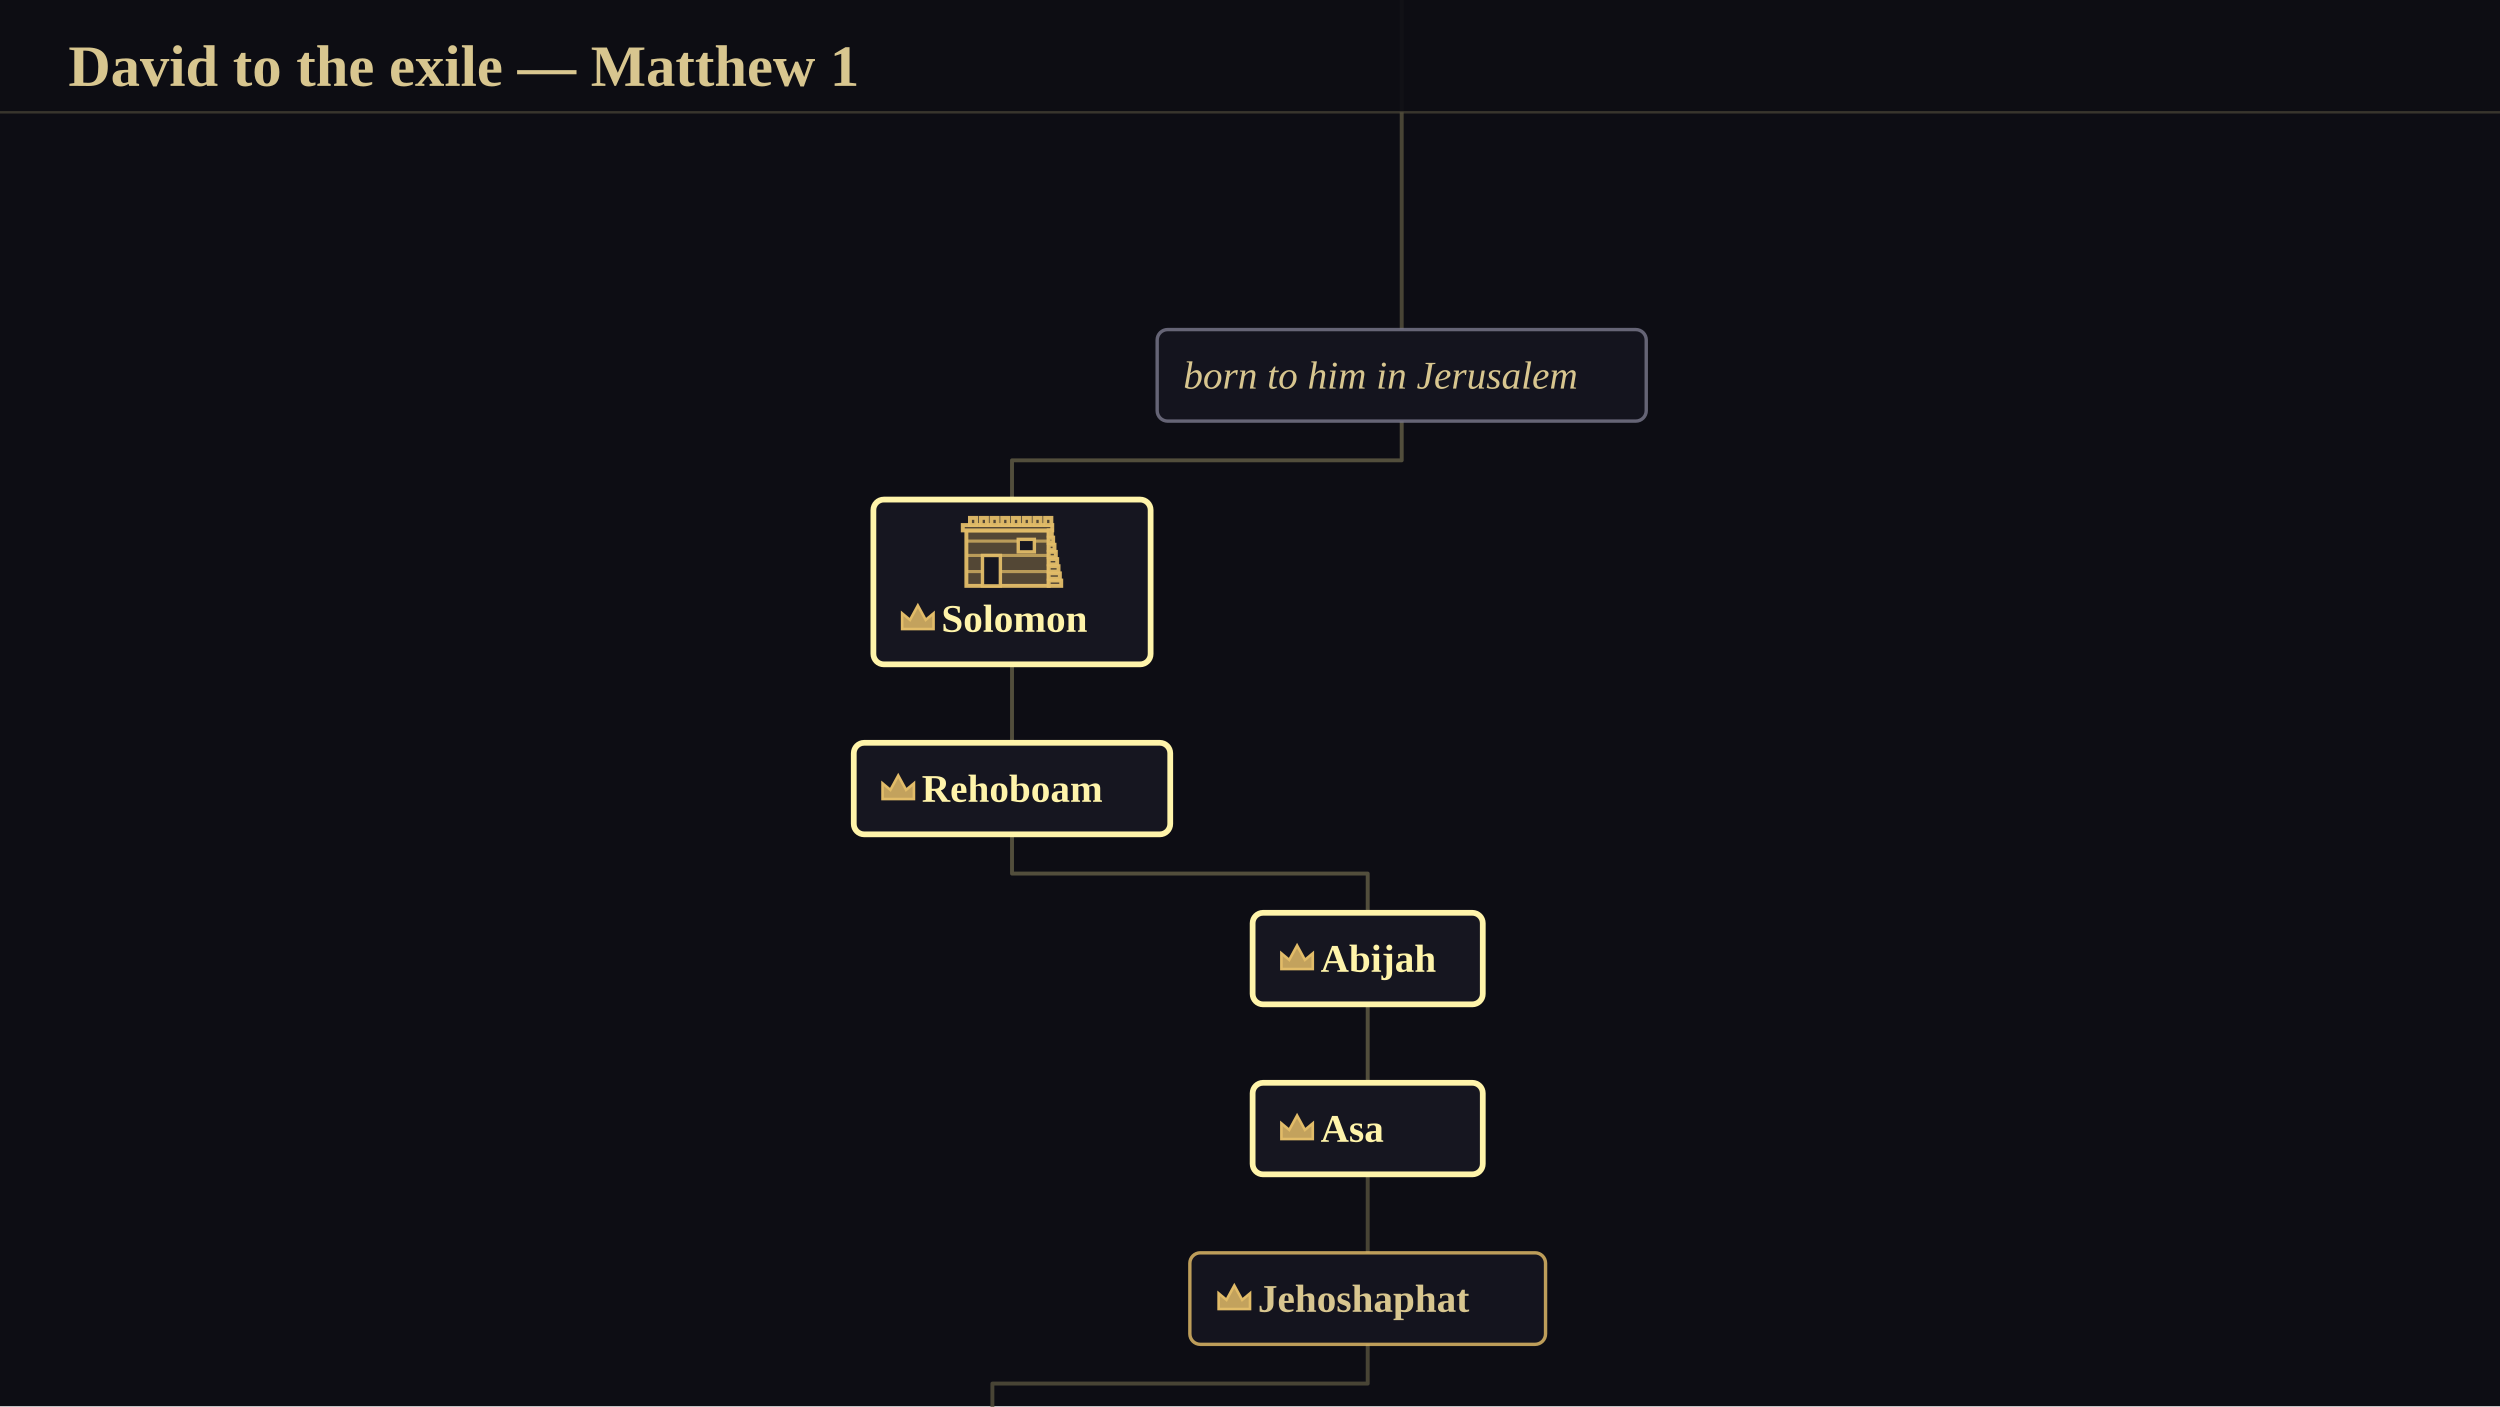
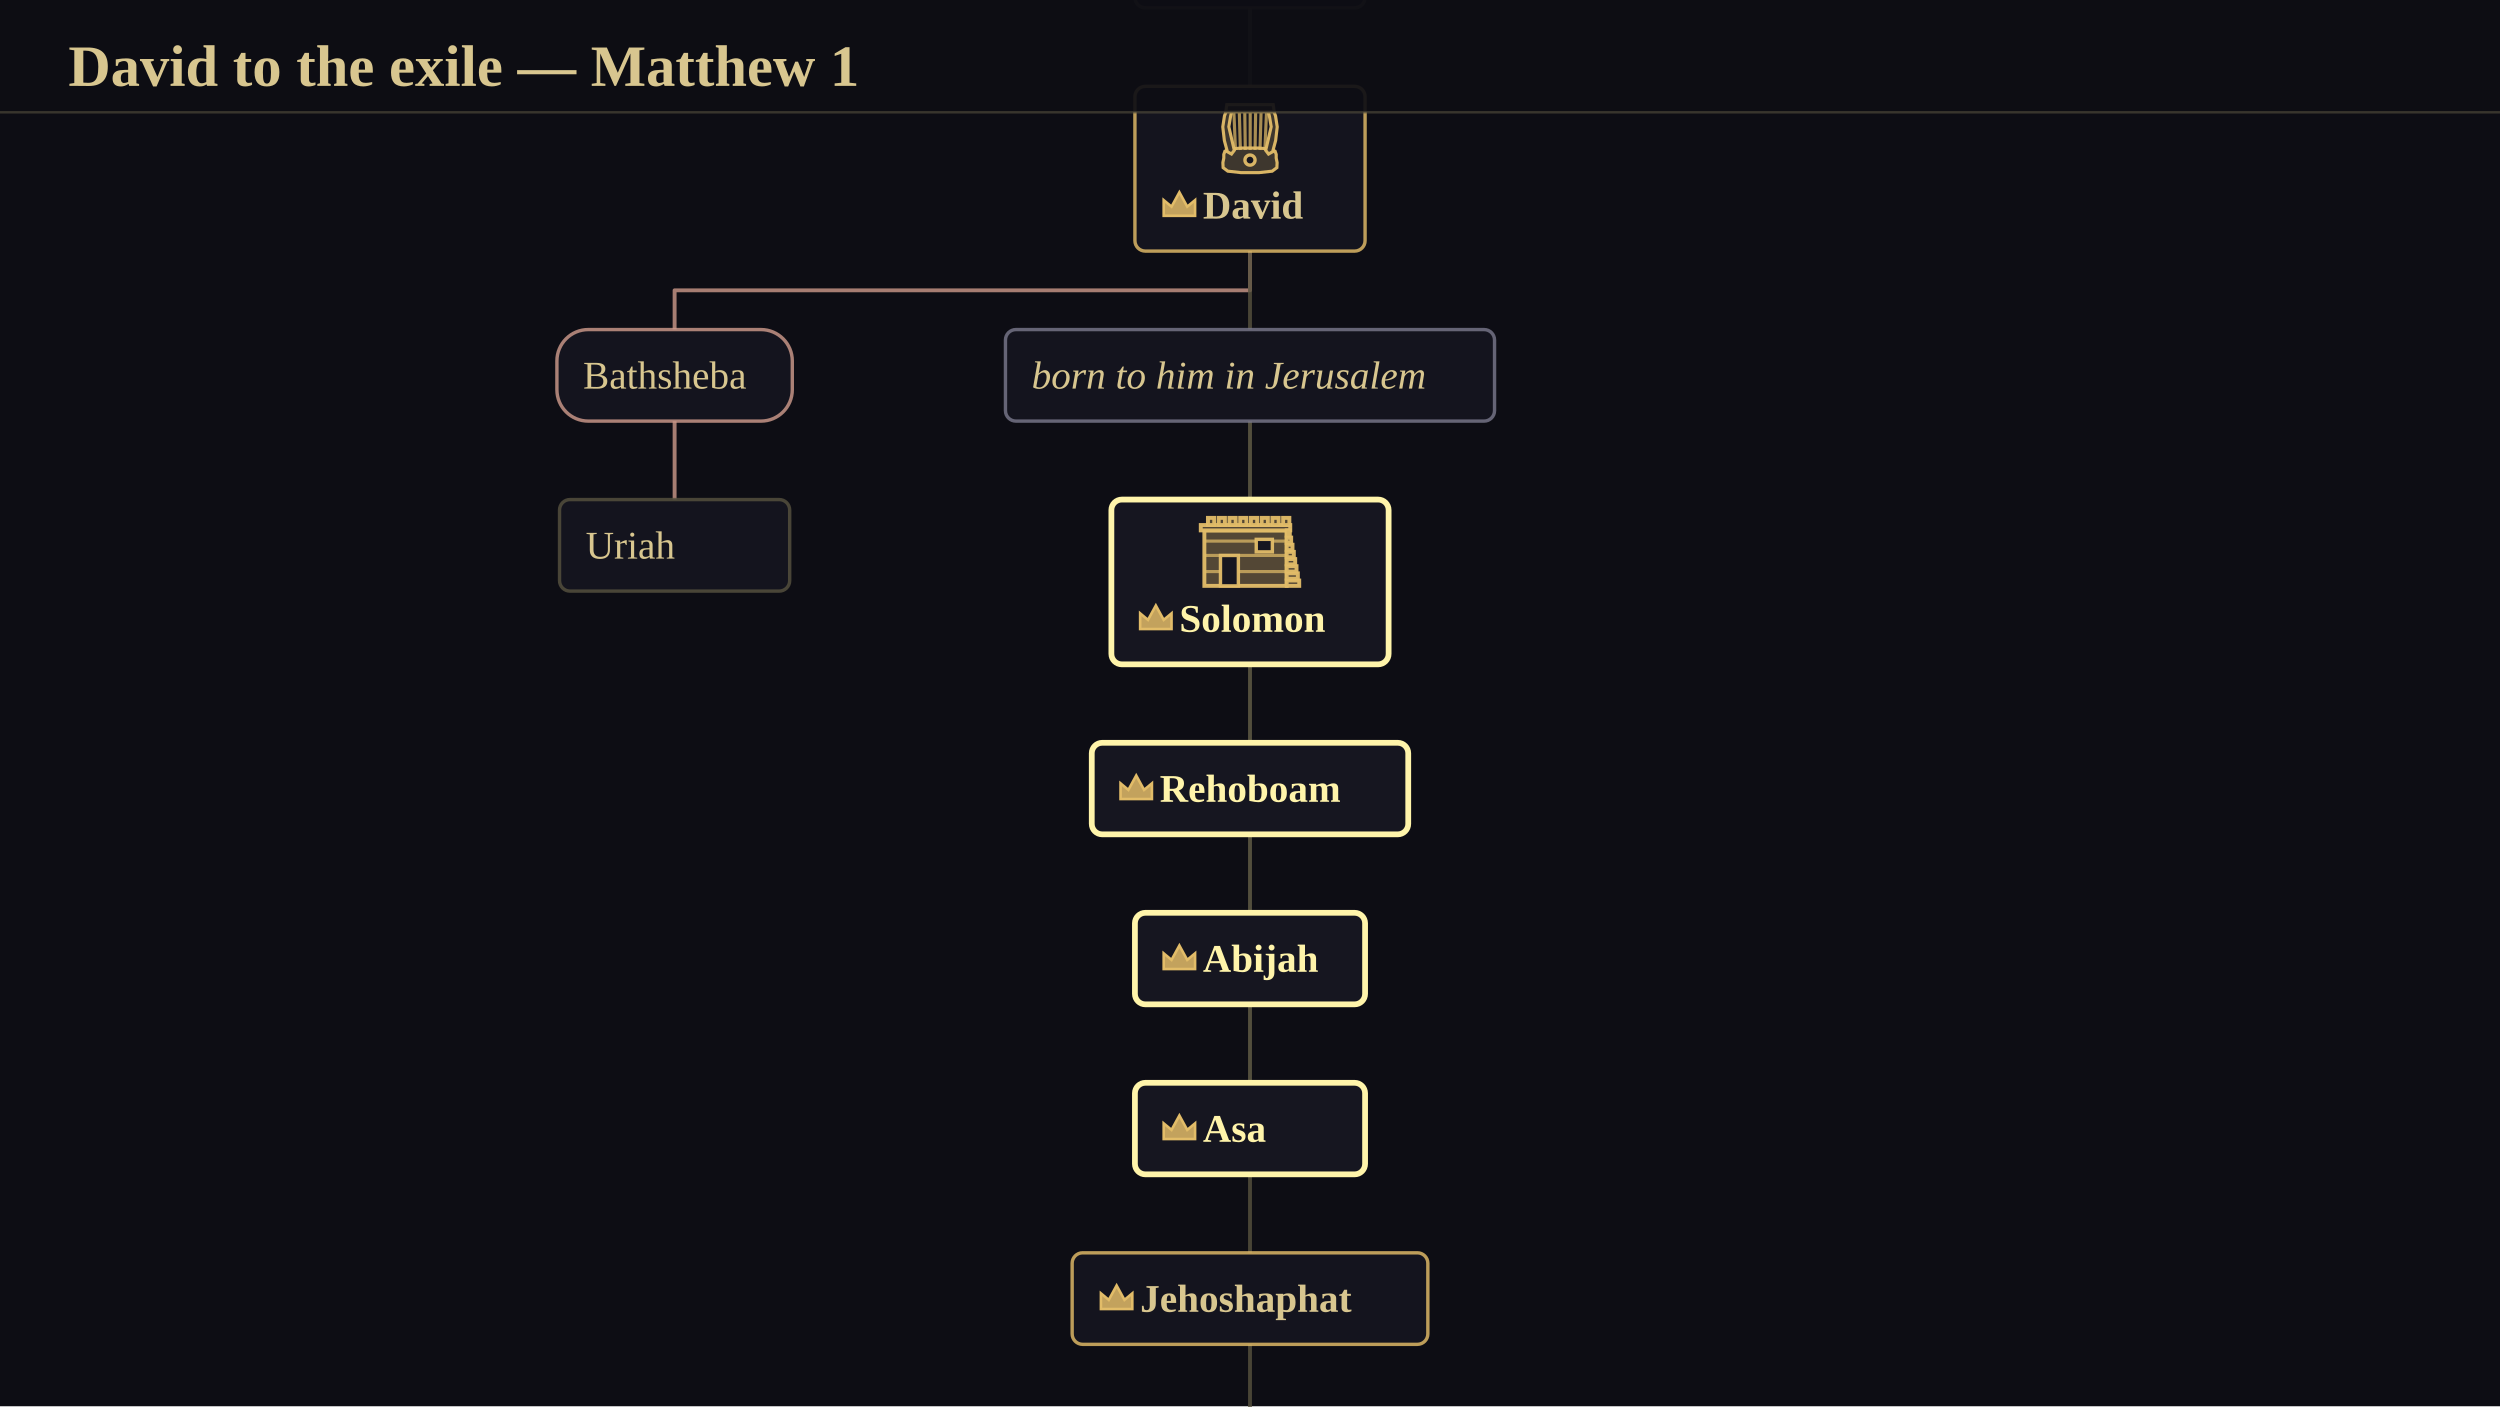
<svg xmlns="http://www.w3.org/2000/svg" viewBox="0 0 1024 576" width="1024" height="576" font-family="Georgia, 'Times New Roman', serif">
  <rect x="0" y="0" width="1024" height="576" fill="rgb(13,13,20)" />
-   <g transform="translate(1778.25 -5322.08)">
+   <g transform="translate(512 -2412.5)">
    <g transform="scale(1.071274)">
-       <polyline points="-1394,4337 -1394,4352 -1394,4352 -1394,4367" stroke-linejoin="round" fill="none" stroke="rgb(86,81,62)" stroke-width="1.5" stroke-opacity="0.800" />
-       <polyline points="-1394,4402 -1394,4417 -1502,4417 -1502,4432" stroke-linejoin="round" fill="none" stroke="rgb(204,152,138)" stroke-width="1.5" stroke-opacity="0.800" />
-       <polyline points="-1394,4402 -1394,4417 -1340,4417 -1340,4432" stroke-linejoin="round" fill="none" stroke="rgb(86,81,62)" stroke-width="1.5" stroke-opacity="0.800" />
-       <polyline points="-1340,4467 -1340,4482 -1448,4482 -1448,4497" stroke-linejoin="round" fill="none" stroke="rgb(204,152,138)" stroke-width="1.5" stroke-opacity="0.800" />
-       <polyline points="-1340,4467 -1340,4482 -1286,4482 -1286,4497" stroke-linejoin="round" fill="none" stroke="rgb(86,81,62)" stroke-width="1.5" stroke-opacity="0.800" />
-       <polyline points="-1286,4532 -1286,4547 -1286,4547 -1286,4562" stroke-linejoin="round" fill="none" stroke="rgb(86,81,62)" stroke-width="1.5" stroke-opacity="0.800" />
-       <polyline points="-1286,4597 -1286,4612 -1083,4612 -1083,4627" stroke-linejoin="round" fill="none" stroke="rgb(86,81,62)" stroke-width="1.5" stroke-opacity="0.800" />
-       <polyline points="-1083,4690 -1083,4705 -1193,4705 -1193,4720" stroke-linejoin="round" fill="none" stroke="rgb(204,152,138)" stroke-width="1.5" stroke-opacity="0.800" />
-       <polyline points="-1193,4755 -1193,4770 -1193,4770 -1193,4785" stroke-linejoin="round" fill="none" stroke="rgb(204,152,138)" stroke-width="1.5" stroke-opacity="0.800" />
-       <polyline points="-1083,4690 -1083,4892 -1124,4892 -1124,5094" stroke-linejoin="round" fill="none" stroke="rgb(86,81,62)" stroke-width="1.5" stroke-opacity="0.800" />
-       <polyline points="-1124,5129 -1124,5144 -1273,5144 -1273,5159" stroke-linejoin="round" fill="none" stroke="rgb(86,81,62)" stroke-width="1.5" stroke-opacity="0.949" />
-       <polyline points="-1273,5222 -1273,5237 -1273,5237 -1273,5252" stroke-linejoin="round" fill="none" stroke="rgb(86,81,62)" stroke-width="1.5" stroke-opacity="0.949" />
-       <polyline points="-1273,5287 -1273,5302 -1137,5302 -1137,5317" stroke-linejoin="round" fill="none" stroke="rgb(86,81,62)" stroke-width="1.5" stroke-opacity="0.949" />
-       <polyline points="-1137,5352 -1137,5367 -1137,5367 -1137,5382" stroke-linejoin="round" fill="none" stroke="rgb(86,81,62)" stroke-width="1.5" stroke-opacity="0.949" />
-       <polyline points="-1137,5417 -1137,5432 -1137,5432 -1137,5447" stroke-linejoin="round" fill="none" stroke="rgb(86,81,62)" stroke-width="1.5" stroke-opacity="0.800" />
-       <polyline points="-1137,5482 -1137,5497 -1280.5,5497 -1280.5,5512" stroke-linejoin="round" fill="none" stroke="rgb(86,81,62)" stroke-width="1.5" stroke-opacity="0.800" />
-       <rect x="-1455.5" y="4367" width="123" height="35" rx="4" fill="rgb(22,22,32)" fill-opacity="0.820" stroke="rgb(86,81,62)" stroke-width="1.3" stroke-opacity="0.820" />
-       <text x="-1445.5" y="4384.5" font-size="15" text-anchor="start" dominant-baseline="central" fill="rgb(216,198,143)" font-family="Georgia, 'Times New Roman', serif">Salma · Salmon</text>
-       <rect x="-1546" y="4432" width="88" height="35" rx="12" fill="rgb(22,22,32)" fill-opacity="0.820" stroke="rgb(204,152,138)" stroke-width="1.3" stroke-opacity="0.820" />
-       <text x="-1536" y="4449.5" font-size="15" text-anchor="start" dominant-baseline="central" fill="rgb(216,198,143)" font-family="Georgia, 'Times New Roman', serif">Rahab</text>
-       <rect x="-1384" y="4432" width="88" height="35" rx="4" fill="rgb(22,22,32)" fill-opacity="0.820" stroke="rgb(86,81,62)" stroke-width="1.3" stroke-opacity="0.820" />
-       <text x="-1374" y="4449.5" font-size="15" text-anchor="start" dominant-baseline="central" fill="rgb(216,198,143)" font-family="Georgia, 'Times New Roman', serif">Boaz</text>
-       <rect x="-1492" y="4497" width="88" height="35" rx="12" fill="rgb(22,22,32)" fill-opacity="0.820" stroke="rgb(204,152,138)" stroke-width="1.3" stroke-opacity="0.820" />
-       <text x="-1482" y="4514.5" font-size="15" text-anchor="start" dominant-baseline="central" fill="rgb(216,198,143)" font-family="Georgia, 'Times New Roman', serif">Ruth</text>
-       <rect x="-1330" y="4497" width="88" height="35" rx="4" fill="rgb(22,22,32)" fill-opacity="0.820" stroke="rgb(86,81,62)" stroke-width="1.3" stroke-opacity="0.820" />
-       <text x="-1320" y="4514.5" font-size="15" text-anchor="start" dominant-baseline="central" fill="rgb(216,198,143)" font-family="Georgia, 'Times New Roman', serif">Obed</text>
-       <rect x="-1330" y="4562" width="88" height="35" rx="4" fill="rgb(22,22,32)" fill-opacity="0.820" stroke="rgb(86,81,62)" stroke-width="1.3" stroke-opacity="0.820" />
-       <text x="-1320" y="4579.5" font-size="15" text-anchor="start" dominant-baseline="central" fill="rgb(216,198,143)" font-family="Georgia, 'Times New Roman', serif">Jesse</text>
-       <rect x="-1127" y="4627" width="88" height="63" rx="4" fill="rgb(22,22,32)" fill-opacity="0.820" stroke="rgb(226,188,104)" stroke-width="1.3" stroke-opacity="0.820" />
-       <polygon points="-1091.48,4659.44 -1086.4,4660 -1079.6,4660 -1074.52,4659.44 -1072.72,4658.09 -1072.63,4656.17 -1072.98,4654.43 -1072.98,4653.03 -1073.41,4651.8 -1075.29,4650.96 -1079.94,4650.58 -1086.06,4650.58 -1090.71,4650.96 -1092.59,4651.8 -1093.02,4653.03 -1093.02,4654.43 -1093.37,4656.17 -1093.28,4658.09" fill="rgb(62,55,46)" stroke="rgb(226,188,104)" stroke-width="1.2" stroke-opacity="0.949" />
-       <polygon points="-1091.65,4652.01 -1092.8,4647.74 -1093.41,4642.51 -1092.76,4638.3 -1091.65,4635.33 -1090.52,4634.67 -1089.77,4635.75 -1090.45,4638.57 -1091.1,4642.45 -1089.97,4647.34 -1089,4651.46 -1090.08,4652.89" fill="rgb(62,55,46)" stroke="rgb(226,188,104)" stroke-width="1.2" stroke-opacity="0.949" />
-       <polygon points="-1077,4651.46 -1076.03,4647.34 -1074.9,4642.45 -1075.55,4638.57 -1076.23,4635.75 -1075.48,4634.67 -1074.35,4635.33 -1073.24,4638.3 -1072.59,4642.51 -1073.2,4647.74 -1074.35,4652.01 -1075.92,4652.89" fill="rgb(62,55,46)" stroke="rgb(226,188,104)" stroke-width="1.2" stroke-opacity="0.949" />
-       <polygon points="-1092.25,4636.7 -1073.75,4636.7 -1074.13,4634 -1091.87,4634" fill="rgb(62,55,46)" stroke="rgb(226,188,104)" stroke-width="1.2" stroke-opacity="0.949" />
-       <polyline points="-1088.55,4651.35 -1089.17,4636.7" stroke-linejoin="round" fill="none" stroke="rgb(226,188,104)" stroke-width="1.2" stroke-opacity="0.718" />
-       <polyline points="-1086.68,4651.35 -1087.09,4636.7" stroke-linejoin="round" fill="none" stroke="rgb(226,188,104)" stroke-width="1.2" stroke-opacity="0.718" />
-       <polyline points="-1084.8,4651.35 -1085,4636.7" stroke-linejoin="round" fill="none" stroke="rgb(226,188,104)" stroke-width="1.2" stroke-opacity="0.718" />
-       <polyline points="-1082.93,4651.35 -1082.92,4636.7" stroke-linejoin="round" fill="none" stroke="rgb(226,188,104)" stroke-width="1.2" stroke-opacity="0.718" />
-       <polyline points="-1081.06,4651.35 -1080.84,4636.7" stroke-linejoin="round" fill="none" stroke="rgb(226,188,104)" stroke-width="1.2" stroke-opacity="0.718" />
-       <polyline points="-1079.18,4651.35 -1078.76,4636.7" stroke-linejoin="round" fill="none" stroke="rgb(226,188,104)" stroke-width="1.2" stroke-opacity="0.718" />
-       <polyline points="-1077.31,4651.35 -1076.68,4636.7" stroke-linejoin="round" fill="none" stroke="rgb(226,188,104)" stroke-width="1.2" stroke-opacity="0.718" />
-       <circle cx="-1083" cy="4655.2" r="1.93" fill="rgb(22,22,32)" stroke="rgb(226,188,104)" stroke-width="1.3" stroke-opacity="0.949" />
-       <polygon points="-1116,4676.5 -1116,4670.5 -1113,4673 -1110,4667.5 -1107,4673 -1104,4670.5 -1104,4676.5" fill="rgb(226,188,104)" fill-opacity="0.847" stroke="rgb(226,188,104)" stroke-width="1" />
-       <text x="-1101" y="4672.5" font-size="15" text-anchor="start" dominant-baseline="central" fill="rgb(216,198,143)" font-family="Georgia, 'Times New Roman', serif" font-weight="bold">David</text>
-       <rect x="-1238" y="4720" width="90" height="35" rx="12" fill="rgb(22,22,32)" fill-opacity="0.820" stroke="rgb(204,152,138)" stroke-width="1.3" stroke-opacity="0.820" />
-       <text x="-1228" y="4737.5" font-size="15" text-anchor="start" dominant-baseline="central" fill="rgb(216,198,143)" font-family="Georgia, 'Times New Roman', serif">Bathsheba</text>
-       <rect x="-1237" y="4785" width="88" height="35" rx="4" fill="rgb(22,22,32)" fill-opacity="0.820" stroke="rgb(86,81,62)" stroke-width="1.3" stroke-opacity="0.820" />
-       <text x="-1227" y="4802.5" font-size="15" text-anchor="start" dominant-baseline="central" fill="rgb(216,198,143)" font-family="Georgia, 'Times New Roman', serif">Uriah</text>
-       <rect x="-1217.5" y="5094" width="187" height="35" rx="4" fill="rgb(22,22,32)" fill-opacity="0.820" stroke="rgb(120,118,138)" stroke-width="1.3" stroke-opacity="0.820" />
-       <text x="-1207.5" y="5111.5" font-size="15" text-anchor="start" dominant-baseline="central" fill="rgb(216,198,143)" font-family="Georgia, 'Times New Roman', serif" font-style="italic">born to him in Jerusalem</text>
-       <rect x="-1326" y="5159" width="106" height="63" rx="4" fill="rgb(22,22,32)" stroke="rgb(255,244,170)" stroke-width="2.2" />
-       <polygon points="-1290.45,5192 -1258.97,5192 -1258.97,5170.79 -1290.45,5170.79" fill="rgb(83,71,53)" stroke="rgb(226,188,104)" stroke-width="1.5" stroke-opacity="0.949" />
-       <polygon points="-1291.82,5170.79 -1257.61,5170.79 -1257.61,5168.74 -1291.82,5168.74" fill="rgb(83,71,53)" stroke="rgb(226,188,104)" stroke-width="1.5" stroke-opacity="0.949" />
-       <polygon points="-1289.08,5168.74 -1286.68,5168.74 -1286.68,5166 -1289.08,5166" fill="rgb(83,71,53)" stroke="rgb(226,188,104)" stroke-width="1.5" stroke-opacity="0.949" />
-       <polygon points="-1284.97,5168.74 -1282.58,5168.74 -1282.58,5166 -1284.97,5166" fill="rgb(83,71,53)" stroke="rgb(226,188,104)" stroke-width="1.5" stroke-opacity="0.949" />
-       <polygon points="-1280.87,5168.74 -1278.47,5168.74 -1278.47,5166 -1280.87,5166" fill="rgb(83,71,53)" stroke="rgb(226,188,104)" stroke-width="1.5" stroke-opacity="0.949" />
-       <polygon points="-1276.76,5168.74 -1274.37,5168.74 -1274.37,5166 -1276.76,5166" fill="rgb(83,71,53)" stroke="rgb(226,188,104)" stroke-width="1.5" stroke-opacity="0.949" />
-       <polygon points="-1272.66,5168.74 -1270.26,5168.74 -1270.26,5166 -1272.66,5166" fill="rgb(83,71,53)" stroke="rgb(226,188,104)" stroke-width="1.5" stroke-opacity="0.949" />
-       <polygon points="-1268.55,5168.74 -1266.16,5168.74 -1266.16,5166 -1268.55,5166" fill="rgb(83,71,53)" stroke="rgb(226,188,104)" stroke-width="1.5" stroke-opacity="0.949" />
-       <polygon points="-1264.45,5168.74 -1262.05,5168.74 -1262.05,5166 -1264.45,5166" fill="rgb(83,71,53)" stroke="rgb(226,188,104)" stroke-width="1.5" stroke-opacity="0.949" />
-       <polygon points="-1260.34,5168.74 -1257.95,5168.74 -1257.95,5166 -1260.34,5166" fill="rgb(83,71,53)" stroke="rgb(226,188,104)" stroke-width="1.5" stroke-opacity="0.949" />
-       <polyline points="-1290.11,5186.53 -1259.32,5186.53" stroke-linejoin="round" fill="none" stroke="rgb(226,188,104)" stroke-width="1.2" stroke-opacity="0.718" />
-       <polyline points="-1290.11,5180.37 -1259.32,5180.37" stroke-linejoin="round" fill="none" stroke="rgb(226,188,104)" stroke-width="1.2" stroke-opacity="0.718" />
-       <polyline points="-1290.11,5174.89 -1259.32,5174.89" stroke-linejoin="round" fill="none" stroke="rgb(226,188,104)" stroke-width="1.2" stroke-opacity="0.718" />
-       <polygon points="-1284.29,5192 -1277.45,5192 -1277.45,5180.37 -1284.29,5180.37" fill="rgb(22,22,32)" stroke="rgb(226,188,104)" stroke-width="1.3" stroke-opacity="0.949" />
-       <polygon points="-1270.61,5179 -1264.45,5179 -1264.45,5174.21 -1270.61,5174.21" fill="rgb(22,22,32)" stroke="rgb(226,188,104)" stroke-width="1.3" stroke-opacity="0.949" />
-       <polygon points="-1258.97,5192 -1254.18,5192 -1254.18,5189.95 -1258.97,5189.95" fill="rgb(83,71,53)" stroke="rgb(226,188,104)" stroke-width="1.5" stroke-opacity="0.949" />
-       <polygon points="-1258.97,5189.26 -1254.7,5189.26 -1254.7,5187.21 -1258.97,5187.21" fill="rgb(83,71,53)" stroke="rgb(226,188,104)" stroke-width="1.5" stroke-opacity="0.949" />
-       <polygon points="-1258.97,5186.53 -1255.21,5186.53 -1255.21,5184.47 -1258.97,5184.47" fill="rgb(83,71,53)" stroke="rgb(226,188,104)" stroke-width="1.5" stroke-opacity="0.949" />
-       <polygon points="-1258.97,5183.79 -1255.72,5183.79 -1255.72,5181.74 -1258.97,5181.74" fill="rgb(83,71,53)" stroke="rgb(226,188,104)" stroke-width="1.5" stroke-opacity="0.949" />
-       <polygon points="-1258.97,5181.05 -1256.24,5181.05 -1256.24,5179 -1258.97,5179" fill="rgb(83,71,53)" stroke="rgb(226,188,104)" stroke-width="1.5" stroke-opacity="0.949" />
-       <polygon points="-1258.97,5178.32 -1256.75,5178.32 -1256.75,5176.26 -1258.97,5176.26" fill="rgb(83,71,53)" stroke="rgb(226,188,104)" stroke-width="1.5" stroke-opacity="0.949" />
-       <polygon points="-1258.97,5175.58 -1257.26,5175.58 -1257.26,5173.53 -1258.97,5173.53" fill="rgb(83,71,53)" stroke="rgb(226,188,104)" stroke-width="1.5" stroke-opacity="0.949" />
-       <polygon points="-1258.97,5172.84 -1257.78,5172.84 -1257.78,5170.79 -1258.97,5170.79" fill="rgb(83,71,53)" stroke="rgb(226,188,104)" stroke-width="1.5" stroke-opacity="0.949" />
-       <polygon points="-1315,5208.5 -1315,5202.5 -1312,5205 -1309,5199.5 -1306,5205 -1303,5202.5 -1303,5208.5" fill="rgb(226,188,104)" fill-opacity="0.847" stroke="rgb(226,188,104)" stroke-width="1" />
-       <text x="-1300" y="5204.5" font-size="15" text-anchor="start" dominant-baseline="central" fill="rgb(255,244,170)" font-family="Georgia, 'Times New Roman', serif" font-weight="bold">Solomon</text>
-       <rect x="-1333.5" y="5252" width="121" height="35" rx="4" fill="rgb(22,22,32)" stroke="rgb(255,244,170)" stroke-width="2.2" />
-       <polygon points="-1322.5,5273.5 -1322.5,5267.5 -1319.5,5270 -1316.5,5264.5 -1313.5,5270 -1310.5,5267.5 -1310.5,5273.5" fill="rgb(226,188,104)" fill-opacity="0.847" stroke="rgb(226,188,104)" stroke-width="1" />
-       <text x="-1307.5" y="5269.5" font-size="15" text-anchor="start" dominant-baseline="central" fill="rgb(255,244,170)" font-family="Georgia, 'Times New Roman', serif" font-weight="bold">Rehoboam</text>
-       <rect x="-1181" y="5317" width="88" height="35" rx="4" fill="rgb(22,22,32)" stroke="rgb(255,244,170)" stroke-width="2.2" />
-       <polygon points="-1170,5338.5 -1170,5332.5 -1167,5335 -1164,5329.5 -1161,5335 -1158,5332.5 -1158,5338.5" fill="rgb(226,188,104)" fill-opacity="0.847" stroke="rgb(226,188,104)" stroke-width="1" />
-       <text x="-1155" y="5334.5" font-size="15" text-anchor="start" dominant-baseline="central" fill="rgb(255,244,170)" font-family="Georgia, 'Times New Roman', serif" font-weight="bold">Abijah</text>
-       <rect x="-1181" y="5382" width="88" height="35" rx="4" fill="rgb(22,22,32)" stroke="rgb(255,244,170)" stroke-width="2.2" />
-       <polygon points="-1170,5403.5 -1170,5397.5 -1167,5400 -1164,5394.5 -1161,5400 -1158,5397.5 -1158,5403.5" fill="rgb(226,188,104)" fill-opacity="0.847" stroke="rgb(226,188,104)" stroke-width="1" />
-       <text x="-1155" y="5399.5" font-size="15" text-anchor="start" dominant-baseline="central" fill="rgb(255,244,170)" font-family="Georgia, 'Times New Roman', serif" font-weight="bold">Asa</text>
-       <rect x="-1205" y="5447" width="136" height="35" rx="4" fill="rgb(22,22,32)" fill-opacity="0.820" stroke="rgb(226,188,104)" stroke-width="1.3" stroke-opacity="0.820" />
-       <polygon points="-1194,5468.5 -1194,5462.5 -1191,5465 -1188,5459.5 -1185,5465 -1182,5462.5 -1182,5468.5" fill="rgb(226,188,104)" fill-opacity="0.847" stroke="rgb(226,188,104)" stroke-width="1" />
-       <text x="-1179" y="5464.5" font-size="15" text-anchor="start" dominant-baseline="central" fill="rgb(216,198,143)" font-family="Georgia, 'Times New Roman', serif" font-weight="bold">Jehoshaphat</text>
-       <rect x="-1324.5" y="5512" width="88" height="35" rx="4" fill="rgb(22,22,32)" fill-opacity="0.820" stroke="rgb(226,188,104)" stroke-width="1.3" stroke-opacity="0.820" />
-       <polygon points="-1313.5,5533.5 -1313.5,5527.5 -1310.5,5530 -1307.5,5524.5 -1304.5,5530 -1301.5,5527.5 -1301.5,5533.5" fill="rgb(226,188,104)" fill-opacity="0.847" stroke="rgb(226,188,104)" stroke-width="1" />
-       <text x="-1298.5" y="5529.5" font-size="15" text-anchor="start" dominant-baseline="central" fill="rgb(216,198,143)" font-family="Georgia, 'Times New Roman', serif" font-weight="bold">Joram</text>
+       <polyline points="0,1995 0,2010 0,2010 0,2025" stroke-linejoin="round" fill="none" stroke="rgb(86,81,62)" stroke-width="1.5" stroke-opacity="0.800" />
+       <polyline points="0,2060 0,2075 -108,2075 -108,2090" stroke-linejoin="round" fill="none" stroke="rgb(204,152,138)" stroke-width="1.5" stroke-opacity="0.800" />
+       <polyline points="0,2060 0,2075 0,2075 0,2090" stroke-linejoin="round" fill="none" stroke="rgb(86,81,62)" stroke-width="1.5" stroke-opacity="0.800" />
+       <polyline points="0,2125 0,2140 -108,2140 -108,2155" stroke-linejoin="round" fill="none" stroke="rgb(204,152,138)" stroke-width="1.5" stroke-opacity="0.800" />
+       <polyline points="0,2125 0,2140 0,2140 0,2155" stroke-linejoin="round" fill="none" stroke="rgb(86,81,62)" stroke-width="1.5" stroke-opacity="0.800" />
+       <polyline points="0,2190 0,2205 0,2205 0,2220" stroke-linejoin="round" fill="none" stroke="rgb(86,81,62)" stroke-width="1.5" stroke-opacity="0.800" />
+       <polyline points="0,2255 0,2270 0,2270 0,2285" stroke-linejoin="round" fill="none" stroke="rgb(86,81,62)" stroke-width="1.5" stroke-opacity="0.800" />
+       <polyline points="0,2348 0,2363 -220,2363 -220,2378" stroke-linejoin="round" fill="none" stroke="rgb(204,152,138)" stroke-width="1.5" stroke-opacity="0.800" />
+       <polyline points="-220,2413 -220,2428 -220,2428 -220,2443" stroke-linejoin="round" fill="none" stroke="rgb(204,152,138)" stroke-width="1.5" stroke-opacity="0.800" />
+       <polyline points="0,2348 0,2363 0,2363 0,2378" stroke-linejoin="round" fill="none" stroke="rgb(86,81,62)" stroke-width="1.5" stroke-opacity="0.800" />
+       <polyline points="0,2413 0,2428 0,2428 0,2443" stroke-linejoin="round" fill="none" stroke="rgb(86,81,62)" stroke-width="1.5" stroke-opacity="0.949" />
+       <polyline points="0,2506 0,2521 0,2521 0,2536" stroke-linejoin="round" fill="none" stroke="rgb(86,81,62)" stroke-width="1.5" stroke-opacity="0.949" />
+       <polyline points="0,2571 0,2586 0,2586 0,2601" stroke-linejoin="round" fill="none" stroke="rgb(86,81,62)" stroke-width="1.5" stroke-opacity="0.949" />
+       <polyline points="0,2636 0,2651 0,2651 0,2666" stroke-linejoin="round" fill="none" stroke="rgb(86,81,62)" stroke-width="1.5" stroke-opacity="0.949" />
+       <polyline points="0,2701 0,2716 0,2716 0,2731" stroke-linejoin="round" fill="none" stroke="rgb(86,81,62)" stroke-width="1.5" stroke-opacity="0.800" />
+       <polyline points="0,2766 0,2781 0,2781 0,2796" stroke-linejoin="round" fill="none" stroke="rgb(86,81,62)" stroke-width="1.5" stroke-opacity="0.800" />
+       <rect x="-61.5" y="2025" width="123" height="35" rx="4" fill="rgb(22,22,32)" fill-opacity="0.820" stroke="rgb(86,81,62)" stroke-width="1.3" stroke-opacity="0.820" />
+       <text x="-51.5" y="2042.5" font-size="15" text-anchor="start" dominant-baseline="central" fill="rgb(216,198,143)" font-family="Georgia, 'Times New Roman', serif">Salma · Salmon</text>
+       <rect x="-152" y="2090" width="88" height="35" rx="12" fill="rgb(22,22,32)" fill-opacity="0.820" stroke="rgb(204,152,138)" stroke-width="1.3" stroke-opacity="0.820" />
+       <text x="-142" y="2107.5" font-size="15" text-anchor="start" dominant-baseline="central" fill="rgb(216,198,143)" font-family="Georgia, 'Times New Roman', serif">Rahab</text>
+       <rect x="-44" y="2090" width="88" height="35" rx="4" fill="rgb(22,22,32)" fill-opacity="0.820" stroke="rgb(86,81,62)" stroke-width="1.3" stroke-opacity="0.820" />
+       <text x="-34" y="2107.5" font-size="15" text-anchor="start" dominant-baseline="central" fill="rgb(216,198,143)" font-family="Georgia, 'Times New Roman', serif">Boaz</text>
+       <rect x="-152" y="2155" width="88" height="35" rx="12" fill="rgb(22,22,32)" fill-opacity="0.820" stroke="rgb(204,152,138)" stroke-width="1.3" stroke-opacity="0.820" />
+       <text x="-142" y="2172.5" font-size="15" text-anchor="start" dominant-baseline="central" fill="rgb(216,198,143)" font-family="Georgia, 'Times New Roman', serif">Ruth</text>
+       <rect x="-44" y="2155" width="88" height="35" rx="4" fill="rgb(22,22,32)" fill-opacity="0.820" stroke="rgb(86,81,62)" stroke-width="1.3" stroke-opacity="0.820" />
+       <text x="-34" y="2172.5" font-size="15" text-anchor="start" dominant-baseline="central" fill="rgb(216,198,143)" font-family="Georgia, 'Times New Roman', serif">Obed</text>
+       <rect x="-44" y="2220" width="88" height="35" rx="4" fill="rgb(22,22,32)" fill-opacity="0.820" stroke="rgb(86,81,62)" stroke-width="1.3" stroke-opacity="0.820" />
+       <text x="-34" y="2237.5" font-size="15" text-anchor="start" dominant-baseline="central" fill="rgb(216,198,143)" font-family="Georgia, 'Times New Roman', serif">Jesse</text>
+       <rect x="-44" y="2285" width="88" height="63" rx="4" fill="rgb(22,22,32)" fill-opacity="0.820" stroke="rgb(226,188,104)" stroke-width="1.3" stroke-opacity="0.820" />
+       <polygon points="-8.48,2317.44 -3.4,2318 3.4,2318 8.48,2317.44 10.28,2316.09 10.37,2314.17 10.02,2312.43 10.02,2311.03 9.59,2309.8 7.71,2308.96 3.06,2308.58 -3.06,2308.58 -7.71,2308.96 -9.59,2309.8 -10.02,2311.03 -10.02,2312.43 -10.37,2314.17 -10.28,2316.09" fill="rgb(62,55,46)" stroke="rgb(226,188,104)" stroke-width="1.2" stroke-opacity="0.949" />
+       <polygon points="-8.65,2310.01 -9.8,2305.74 -10.41,2300.51 -9.76,2296.3 -8.65,2293.33 -7.52,2292.67 -6.77,2293.75 -7.45,2296.57 -8.1,2300.45 -6.97,2305.34 -6,2309.46 -7.08,2310.89" fill="rgb(62,55,46)" stroke="rgb(226,188,104)" stroke-width="1.2" stroke-opacity="0.949" />
+       <polygon points="6,2309.46 6.97,2305.34 8.1,2300.45 7.45,2296.57 6.77,2293.75 7.52,2292.67 8.65,2293.33 9.76,2296.3 10.41,2300.51 9.8,2305.74 8.65,2310.01 7.08,2310.89" fill="rgb(62,55,46)" stroke="rgb(226,188,104)" stroke-width="1.2" stroke-opacity="0.949" />
+       <polygon points="-9.25,2294.7 9.25,2294.7 8.87,2292 -8.87,2292" fill="rgb(62,55,46)" stroke="rgb(226,188,104)" stroke-width="1.2" stroke-opacity="0.949" />
+       <polyline points="-5.55,2309.35 -6.17,2294.7" stroke-linejoin="round" fill="none" stroke="rgb(226,188,104)" stroke-width="1.2" stroke-opacity="0.718" />
+       <polyline points="-3.68,2309.35 -4.09,2294.7" stroke-linejoin="round" fill="none" stroke="rgb(226,188,104)" stroke-width="1.2" stroke-opacity="0.718" />
+       <polyline points="-1.8,2309.35 -2,2294.7" stroke-linejoin="round" fill="none" stroke="rgb(226,188,104)" stroke-width="1.2" stroke-opacity="0.718" />
+       <polyline points="0.07,2309.35 0.08,2294.7" stroke-linejoin="round" fill="none" stroke="rgb(226,188,104)" stroke-width="1.2" stroke-opacity="0.718" />
+       <polyline points="1.94,2309.35 2.16,2294.7" stroke-linejoin="round" fill="none" stroke="rgb(226,188,104)" stroke-width="1.2" stroke-opacity="0.718" />
+       <polyline points="3.82,2309.35 4.24,2294.7" stroke-linejoin="round" fill="none" stroke="rgb(226,188,104)" stroke-width="1.2" stroke-opacity="0.718" />
+       <polyline points="5.69,2309.35 6.32,2294.7" stroke-linejoin="round" fill="none" stroke="rgb(226,188,104)" stroke-width="1.2" stroke-opacity="0.718" />
+       <circle cx="0" cy="2313.2" r="1.93" fill="rgb(22,22,32)" stroke="rgb(226,188,104)" stroke-width="1.3" stroke-opacity="0.949" />
+       <polygon points="-33,2334.5 -33,2328.5 -30,2331 -27,2325.5 -24,2331 -21,2328.5 -21,2334.5" fill="rgb(226,188,104)" fill-opacity="0.847" stroke="rgb(226,188,104)" stroke-width="1" />
+       <text x="-18" y="2330.5" font-size="15" text-anchor="start" dominant-baseline="central" fill="rgb(216,198,143)" font-family="Georgia, 'Times New Roman', serif" font-weight="bold">David</text>
+       <rect x="-265" y="2378" width="90" height="35" rx="12" fill="rgb(22,22,32)" fill-opacity="0.820" stroke="rgb(204,152,138)" stroke-width="1.3" stroke-opacity="0.820" />
+       <text x="-255" y="2395.5" font-size="15" text-anchor="start" dominant-baseline="central" fill="rgb(216,198,143)" font-family="Georgia, 'Times New Roman', serif">Bathsheba</text>
+       <rect x="-264" y="2443" width="88" height="35" rx="4" fill="rgb(22,22,32)" fill-opacity="0.820" stroke="rgb(86,81,62)" stroke-width="1.3" stroke-opacity="0.820" />
+       <text x="-254" y="2460.5" font-size="15" text-anchor="start" dominant-baseline="central" fill="rgb(216,198,143)" font-family="Georgia, 'Times New Roman', serif">Uriah</text>
+       <rect x="-93.5" y="2378" width="187" height="35" rx="4" fill="rgb(22,22,32)" fill-opacity="0.820" stroke="rgb(120,118,138)" stroke-width="1.3" stroke-opacity="0.820" />
+       <text x="-83.5" y="2395.5" font-size="15" text-anchor="start" dominant-baseline="central" fill="rgb(216,198,143)" font-family="Georgia, 'Times New Roman', serif" font-style="italic">born to him in Jerusalem</text>
+       <rect x="-53" y="2443" width="106" height="63" rx="4" fill="rgb(22,22,32)" stroke="rgb(255,244,170)" stroke-width="2.2" />
+       <polygon points="-17.45,2476 14.03,2476 14.03,2454.79 -17.45,2454.79" fill="rgb(83,71,53)" stroke="rgb(226,188,104)" stroke-width="1.5" stroke-opacity="0.949" />
+       <polygon points="-18.82,2454.79 15.39,2454.79 15.39,2452.74 -18.82,2452.74" fill="rgb(83,71,53)" stroke="rgb(226,188,104)" stroke-width="1.5" stroke-opacity="0.949" />
+       <polygon points="-16.08,2452.74 -13.68,2452.74 -13.68,2450 -16.08,2450" fill="rgb(83,71,53)" stroke="rgb(226,188,104)" stroke-width="1.5" stroke-opacity="0.949" />
+       <polygon points="-11.97,2452.74 -9.58,2452.74 -9.58,2450 -11.97,2450" fill="rgb(83,71,53)" stroke="rgb(226,188,104)" stroke-width="1.5" stroke-opacity="0.949" />
+       <polygon points="-7.87,2452.74 -5.47,2452.74 -5.47,2450 -7.87,2450" fill="rgb(83,71,53)" stroke="rgb(226,188,104)" stroke-width="1.5" stroke-opacity="0.949" />
+       <polygon points="-3.76,2452.74 -1.37,2452.74 -1.37,2450 -3.76,2450" fill="rgb(83,71,53)" stroke="rgb(226,188,104)" stroke-width="1.5" stroke-opacity="0.949" />
+       <polygon points="0.34,2452.74 2.74,2452.74 2.74,2450 0.34,2450" fill="rgb(83,71,53)" stroke="rgb(226,188,104)" stroke-width="1.5" stroke-opacity="0.949" />
+       <polygon points="4.45,2452.74 6.84,2452.74 6.84,2450 4.45,2450" fill="rgb(83,71,53)" stroke="rgb(226,188,104)" stroke-width="1.5" stroke-opacity="0.949" />
+       <polygon points="8.55,2452.74 10.95,2452.74 10.95,2450 8.55,2450" fill="rgb(83,71,53)" stroke="rgb(226,188,104)" stroke-width="1.5" stroke-opacity="0.949" />
+       <polygon points="12.66,2452.74 15.05,2452.74 15.05,2450 12.66,2450" fill="rgb(83,71,53)" stroke="rgb(226,188,104)" stroke-width="1.5" stroke-opacity="0.949" />
+       <polyline points="-17.11,2470.53 13.68,2470.53" stroke-linejoin="round" fill="none" stroke="rgb(226,188,104)" stroke-width="1.2" stroke-opacity="0.718" />
+       <polyline points="-17.11,2464.37 13.68,2464.37" stroke-linejoin="round" fill="none" stroke="rgb(226,188,104)" stroke-width="1.2" stroke-opacity="0.718" />
+       <polyline points="-17.11,2458.89 13.68,2458.89" stroke-linejoin="round" fill="none" stroke="rgb(226,188,104)" stroke-width="1.2" stroke-opacity="0.718" />
+       <polygon points="-11.29,2476 -4.45,2476 -4.45,2464.37 -11.29,2464.37" fill="rgb(22,22,32)" stroke="rgb(226,188,104)" stroke-width="1.3" stroke-opacity="0.949" />
+       <polygon points="2.39,2463 8.55,2463 8.55,2458.21 2.39,2458.21" fill="rgb(22,22,32)" stroke="rgb(226,188,104)" stroke-width="1.3" stroke-opacity="0.949" />
+       <polygon points="14.03,2476 18.82,2476 18.82,2473.95 14.03,2473.95" fill="rgb(83,71,53)" stroke="rgb(226,188,104)" stroke-width="1.5" stroke-opacity="0.949" />
+       <polygon points="14.03,2473.26 18.3,2473.26 18.3,2471.21 14.03,2471.21" fill="rgb(83,71,53)" stroke="rgb(226,188,104)" stroke-width="1.5" stroke-opacity="0.949" />
+       <polygon points="14.03,2470.53 17.79,2470.53 17.79,2468.47 14.03,2468.47" fill="rgb(83,71,53)" stroke="rgb(226,188,104)" stroke-width="1.5" stroke-opacity="0.949" />
+       <polygon points="14.03,2467.79 17.28,2467.79 17.28,2465.74 14.03,2465.74" fill="rgb(83,71,53)" stroke="rgb(226,188,104)" stroke-width="1.5" stroke-opacity="0.949" />
+       <polygon points="14.03,2465.05 16.76,2465.05 16.76,2463 14.03,2463" fill="rgb(83,71,53)" stroke="rgb(226,188,104)" stroke-width="1.5" stroke-opacity="0.949" />
+       <polygon points="14.03,2462.32 16.25,2462.32 16.25,2460.26 14.03,2460.26" fill="rgb(83,71,53)" stroke="rgb(226,188,104)" stroke-width="1.5" stroke-opacity="0.949" />
+       <polygon points="14.03,2459.58 15.74,2459.58 15.74,2457.53 14.03,2457.53" fill="rgb(83,71,53)" stroke="rgb(226,188,104)" stroke-width="1.5" stroke-opacity="0.949" />
+       <polygon points="14.03,2456.84 15.22,2456.84 15.22,2454.79 14.03,2454.79" fill="rgb(83,71,53)" stroke="rgb(226,188,104)" stroke-width="1.5" stroke-opacity="0.949" />
+       <polygon points="-42,2492.5 -42,2486.5 -39,2489 -36,2483.5 -33,2489 -30,2486.5 -30,2492.5" fill="rgb(226,188,104)" fill-opacity="0.847" stroke="rgb(226,188,104)" stroke-width="1" />
+       <text x="-27" y="2488.5" font-size="15" text-anchor="start" dominant-baseline="central" fill="rgb(255,244,170)" font-family="Georgia, 'Times New Roman', serif" font-weight="bold">Solomon</text>
+       <rect x="-60.5" y="2536" width="121" height="35" rx="4" fill="rgb(22,22,32)" stroke="rgb(255,244,170)" stroke-width="2.2" />
+       <polygon points="-49.5,2557.5 -49.5,2551.5 -46.5,2554 -43.5,2548.5 -40.5,2554 -37.5,2551.5 -37.5,2557.5" fill="rgb(226,188,104)" fill-opacity="0.847" stroke="rgb(226,188,104)" stroke-width="1" />
+       <text x="-34.5" y="2553.5" font-size="15" text-anchor="start" dominant-baseline="central" fill="rgb(255,244,170)" font-family="Georgia, 'Times New Roman', serif" font-weight="bold">Rehoboam</text>
+       <rect x="-44" y="2601" width="88" height="35" rx="4" fill="rgb(22,22,32)" stroke="rgb(255,244,170)" stroke-width="2.2" />
+       <polygon points="-33,2622.5 -33,2616.5 -30,2619 -27,2613.5 -24,2619 -21,2616.5 -21,2622.5" fill="rgb(226,188,104)" fill-opacity="0.847" stroke="rgb(226,188,104)" stroke-width="1" />
+       <text x="-18" y="2618.5" font-size="15" text-anchor="start" dominant-baseline="central" fill="rgb(255,244,170)" font-family="Georgia, 'Times New Roman', serif" font-weight="bold">Abijah</text>
+       <rect x="-44" y="2666" width="88" height="35" rx="4" fill="rgb(22,22,32)" stroke="rgb(255,244,170)" stroke-width="2.2" />
+       <polygon points="-33,2687.5 -33,2681.5 -30,2684 -27,2678.5 -24,2684 -21,2681.5 -21,2687.5" fill="rgb(226,188,104)" fill-opacity="0.847" stroke="rgb(226,188,104)" stroke-width="1" />
+       <text x="-18" y="2683.5" font-size="15" text-anchor="start" dominant-baseline="central" fill="rgb(255,244,170)" font-family="Georgia, 'Times New Roman', serif" font-weight="bold">Asa</text>
+       <rect x="-68" y="2731" width="136" height="35" rx="4" fill="rgb(22,22,32)" fill-opacity="0.820" stroke="rgb(226,188,104)" stroke-width="1.3" stroke-opacity="0.820" />
+       <polygon points="-57,2752.5 -57,2746.5 -54,2749 -51,2743.5 -48,2749 -45,2746.5 -45,2752.5" fill="rgb(226,188,104)" fill-opacity="0.847" stroke="rgb(226,188,104)" stroke-width="1" />
+       <text x="-42" y="2748.5" font-size="15" text-anchor="start" dominant-baseline="central" fill="rgb(216,198,143)" font-family="Georgia, 'Times New Roman', serif" font-weight="bold">Jehoshaphat</text>
+       <rect x="-44" y="2796" width="88" height="35" rx="4" fill="rgb(22,22,32)" fill-opacity="0.820" stroke="rgb(226,188,104)" stroke-width="1.3" stroke-opacity="0.820" />
+       <polygon points="-33,2817.5 -33,2811.5 -30,2814 -27,2808.5 -24,2814 -21,2811.5 -21,2817.5" fill="rgb(226,188,104)" fill-opacity="0.847" stroke="rgb(226,188,104)" stroke-width="1" />
+       <text x="-18" y="2813.5" font-size="15" text-anchor="start" dominant-baseline="central" fill="rgb(216,198,143)" font-family="Georgia, 'Times New Roman', serif" font-weight="bold">Joram</text>
    </g>
  </g>
  <rect x="0" y="0" width="1024" height="46" fill="rgb(13,13,20)" fill-opacity="0.925" />
  <text x="28" y="20" font-size="24" text-anchor="start" dominant-baseline="text-before-edge" fill="rgb(216,198,143)" font-family="Georgia, 'Times New Roman', serif" font-weight="bold">David to the exile — Matthew 1</text>
  <line x1="0" y1="46" x2="1024" y2="46" stroke="rgb(86,81,62)" stroke-width="1" stroke-opacity="0.600" />
</svg>
